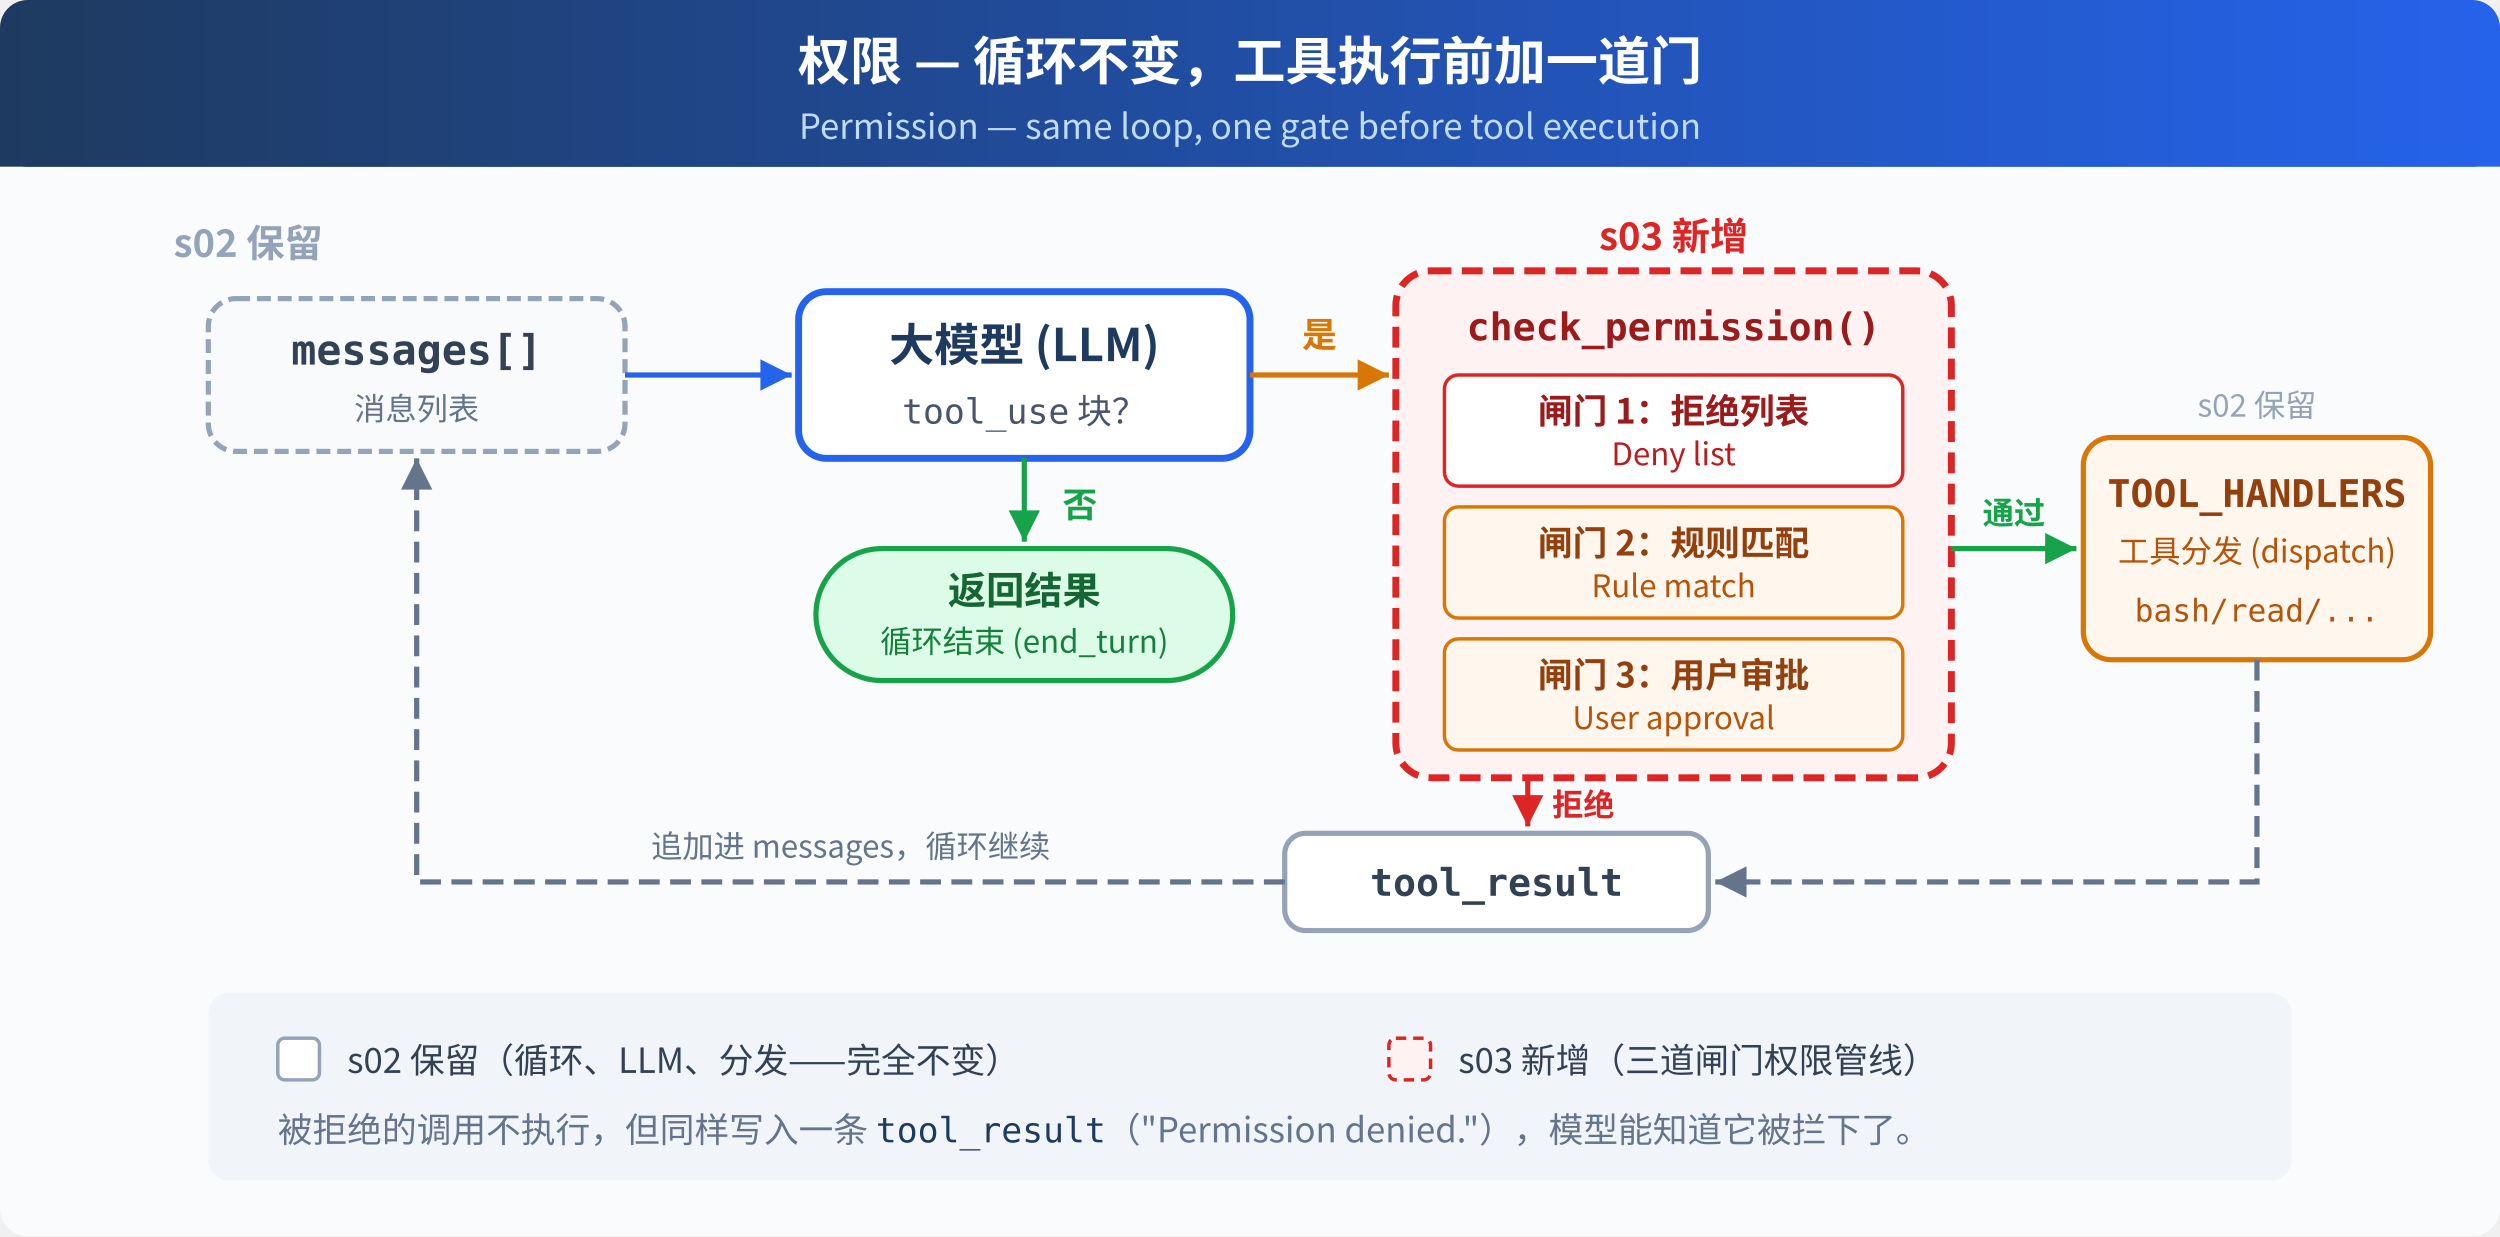
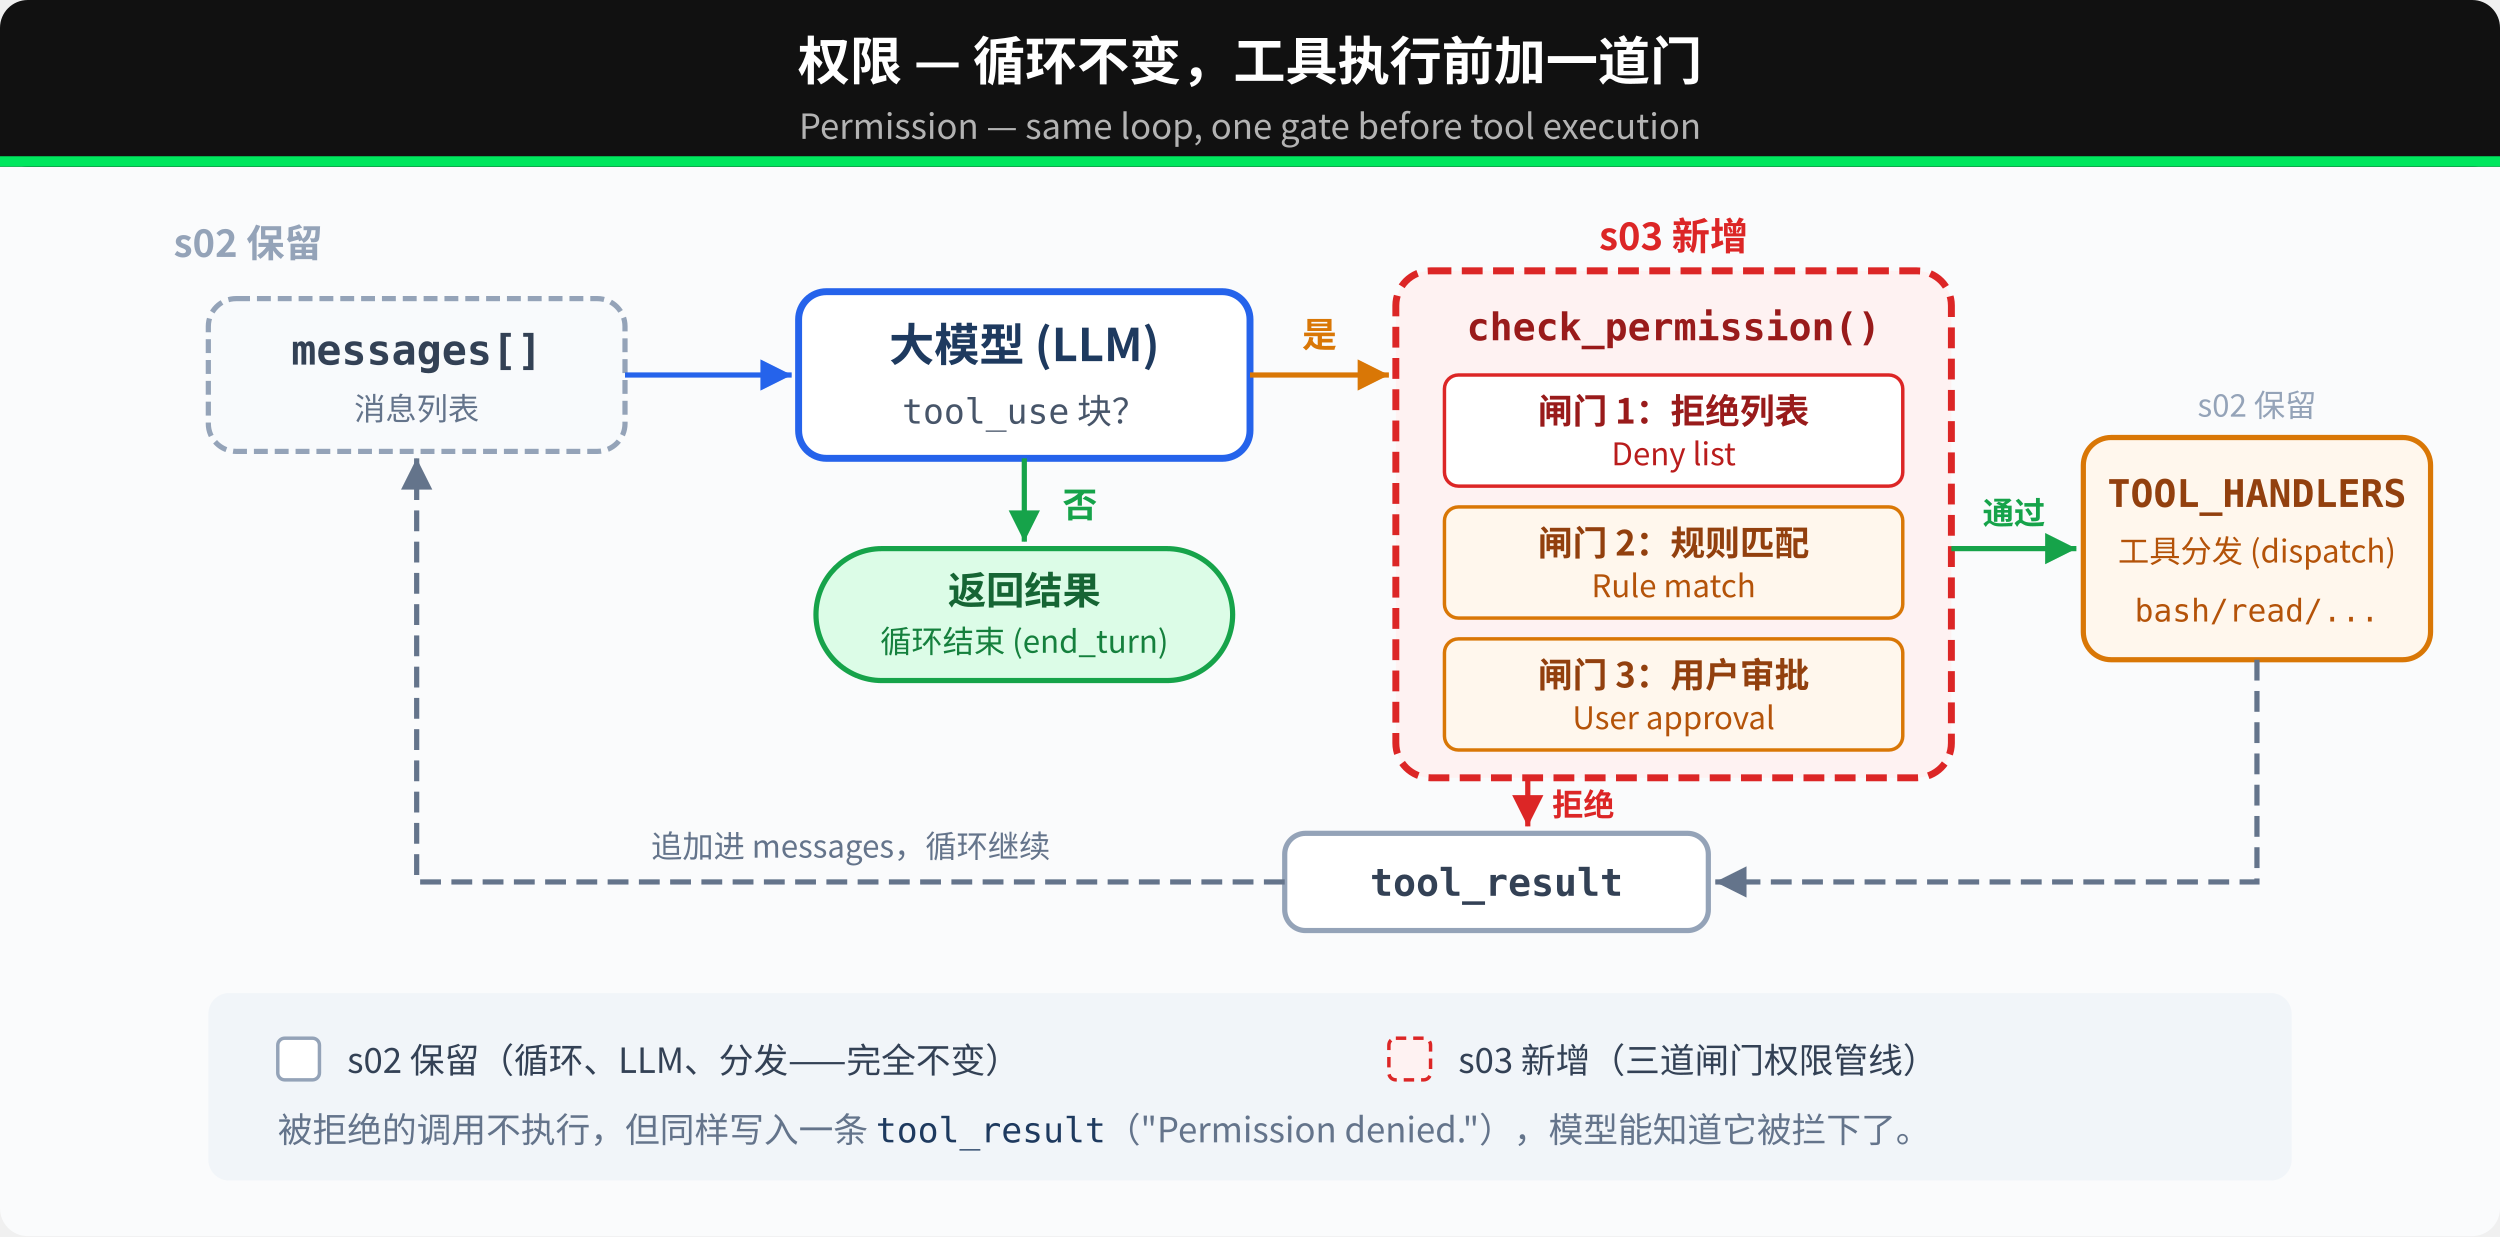
<svg xmlns="http://www.w3.org/2000/svg" viewBox="0 0 720 356" font-family="'PingFang SC', 'Noto Sans CJK SC', 'Microsoft YaHei', system-ui, -apple-system, sans-serif">
  <defs>
    <marker id="arrow" viewBox="0 0 10 10" refX="10" refY="5" markerWidth="6" markerHeight="6" orient="auto-start-reverse">
      <path d="M 0 0 L 10 5 L 0 10 z" fill="#64748b" />
    </marker>
    <marker id="arrow-blue" viewBox="0 0 10 10" refX="10" refY="5" markerWidth="6" markerHeight="6" orient="auto-start-reverse">
      <path d="M 0 0 L 10 5 L 0 10 z" fill="#2563eb" />
    </marker>
    <marker id="arrow-green" viewBox="0 0 10 10" refX="10" refY="5" markerWidth="6" markerHeight="6" orient="auto-start-reverse">
      <path d="M 0 0 L 10 5 L 0 10 z" fill="#16a34a" />
    </marker>
    <marker id="arrow-amber" viewBox="0 0 10 10" refX="10" refY="5" markerWidth="6" markerHeight="6" orient="auto-start-reverse">
      <path d="M 0 0 L 10 5 L 0 10 z" fill="#d97706" />
    </marker>
    <marker id="arrow-red" viewBox="0 0 10 10" refX="10" refY="5" markerWidth="6" markerHeight="6" orient="auto-start-reverse">
      <path d="M 0 0 L 10 5 L 0 10 z" fill="#dc2626" />
    </marker>
    <linearGradient id="header" x1="0" y1="0" x2="1" y2="0">
-       <stop offset="0%" stop-color="#1e3a5f" />
-       <stop offset="100%" stop-color="#2563eb" />
+       <stop offset="0%" stop-color="#111111" />
+       <stop offset="100%" stop-color="#111111" />
    </linearGradient>
  </defs>
  <rect width="720" height="356" fill="#fafbfc" rx="8" />
  <rect x="0" y="0" width="720" height="48" fill="url(#header)" rx="8" />
  <rect x="0" y="40" width="720" height="8" fill="url(#header)" />
+   <rect x="0" y="45" width="720" height="3" fill="#00e75e" />
  <text x="360" y="23" fill="#ffffff" font-size="15" font-weight="700" text-anchor="middle">权限 — 循环不变，工具执行前加一道门</text>
-   <text x="360" y="40" fill="#bfdbfe" font-size="10" text-anchor="middle">Permission — same loop, one gate before tool execution</text>
+   <text x="360" y="40" fill="#b3b3b3" font-size="10" text-anchor="middle">Permission — same loop, one gate before tool execution</text>
  <text x="50" y="74" fill="#94a3b8" font-size="11" font-weight="600">s02 保留</text>
  <rect x="60" y="86" width="120" height="44" rx="8" fill="#f8fafc" stroke="#94a3b8" stroke-width="1.5" stroke-dasharray="4,2" />
  <text x="120" y="105" fill="#334155" font-size="12" font-weight="600" text-anchor="middle" font-family="ui-monospace, 'SF Mono', Menlo, Consolas, monospace">messages[]</text>
  <text x="120" y="121" fill="#64748b" font-size="9" text-anchor="middle">消息列表</text>
  <line x1="180" y1="108" x2="228" y2="108" stroke="#2563eb" stroke-width="1.5" marker-end="url(#arrow-blue)" />
  <rect x="230" y="84" width="130" height="48" rx="8" fill="#ffffff" stroke="#2563eb" stroke-width="2" />
  <text x="295" y="104" fill="#1e3a5f" font-size="13" font-weight="700" text-anchor="middle">大模型 (LLM)</text>
  <text x="295" y="122" fill="#475569" font-size="10" text-anchor="middle">
    <tspan font-family="ui-monospace, 'SF Mono', Menlo, Consolas, monospace">tool_use</tspan> 块？</text>
  <line x1="295" y1="132" x2="295" y2="156" stroke="#16a34a" stroke-width="1.5" marker-end="url(#arrow-green)" />
  <text x="306" y="149" fill="#16a34a" font-size="10" font-weight="600">否</text>
  <rect x="235" y="158" width="120" height="38" rx="19" fill="#dcfce7" stroke="#16a34a" stroke-width="1.5" />
  <text x="295" y="174" fill="#166534" font-size="11" font-weight="600" text-anchor="middle">返回结果</text>
  <text x="295" y="188" fill="#15803d" font-size="9" text-anchor="middle">循环结束 (end_turn)</text>
  <line x1="360" y1="108" x2="400" y2="108" stroke="#d97706" stroke-width="1.5" marker-end="url(#arrow-amber)" />
  <text x="380" y="100" fill="#d97706" font-size="10" font-weight="600" text-anchor="middle">是</text>
  <text x="482" y="72" fill="#dc2626" font-size="11" font-weight="600" text-anchor="middle">s03 新增</text>
  <rect x="402" y="78" width="160" height="146" rx="10" fill="#fef2f2" stroke="#dc2626" stroke-width="2" stroke-dasharray="6,3" />
  <text x="482" y="98" fill="#991b1b" font-size="11" font-weight="700" text-anchor="middle" font-family="ui-monospace, 'SF Mono', Menlo, Consolas, monospace">check_permission()</text>
  <rect x="416" y="108" width="132" height="32" rx="4" fill="#ffffff" stroke="#dc2626" stroke-width="1" />
  <text x="482" y="122" fill="#991b1b" font-size="10" font-weight="600" text-anchor="middle">闸门 1：拒绝列表</text>
  <text x="482" y="134" fill="#b91c1c" font-size="9" text-anchor="middle">Deny list</text>
  <rect x="416" y="146" width="132" height="32" rx="4" fill="#fff7ed" stroke="#d97706" stroke-width="1" />
  <text x="482" y="160" fill="#92400e" font-size="10" font-weight="600" text-anchor="middle">闸门 2：规则匹配</text>
  <text x="482" y="172" fill="#b45309" font-size="9" text-anchor="middle">Rule match</text>
  <rect x="416" y="184" width="132" height="32" rx="4" fill="#fff7ed" stroke="#d97706" stroke-width="1" />
  <text x="482" y="198" fill="#92400e" font-size="10" font-weight="600" text-anchor="middle">闸门 3：用户审批</text>
  <text x="482" y="210" fill="#b45309" font-size="9" text-anchor="middle">User approval</text>
  <path d="M 440 224 L 440 238" fill="none" stroke="#dc2626" stroke-width="1.5" marker-end="url(#arrow-red)" />
  <text x="447" y="235" fill="#dc2626" font-size="9" font-weight="600">拒绝</text>
  <line x1="562" y1="158" x2="598" y2="158" stroke="#16a34a" stroke-width="1.5" marker-end="url(#arrow-green)" />
  <text x="580" y="151" fill="#16a34a" font-size="9" font-weight="600" text-anchor="middle">通过</text>
  <text x="650" y="120" fill="#94a3b8" font-size="9" text-anchor="middle">s02 保留</text>
  <rect x="600" y="126" width="100" height="64" rx="8" fill="#fff7ed" stroke="#d97706" stroke-width="1.5" />
  <text x="650" y="146" fill="#92400e" font-size="11" font-weight="600" text-anchor="middle" font-family="ui-monospace, 'SF Mono', Menlo, Consolas, monospace">TOOL_HANDLERS</text>
  <text x="650" y="162" fill="#b45309" font-size="9" text-anchor="middle">工具分发 (dispatch)</text>
  <text x="650" y="179" fill="#b45309" font-size="9" text-anchor="middle" font-family="ui-monospace, 'SF Mono', Menlo, Consolas, monospace">bash/read/...</text>
  <path d="M 650 190 L 650 254 L 494 254" fill="none" stroke="#64748b" stroke-width="1.5" marker-end="url(#arrow)" stroke-dasharray="6,3" />
  <rect x="370" y="240" width="122" height="28" rx="6" fill="#ffffff" stroke="#94a3b8" stroke-width="1.5" />
  <text x="431" y="258" fill="#334155" font-size="11" font-weight="600" text-anchor="middle" font-family="ui-monospace, 'SF Mono', Menlo, Consolas, monospace">tool_result</text>
  <path d="M 370 254 L 120 254 L 120 132" fill="none" stroke="#64748b" stroke-width="1.5" marker-end="url(#arrow)" stroke-dasharray="6,3" />
  <text x="245" y="247" fill="#64748b" font-size="9" text-anchor="middle">追加进 messages，循环继续</text>
  <rect x="60" y="286" width="600" height="54" rx="6" fill="#f1f5f9" />
  <rect x="80" y="299" width="12" height="12" rx="2" fill="#ffffff" stroke="#94a3b8" stroke-width="1" />
  <text x="100" y="309" fill="#334155" font-size="10">s02 保留（循环、LLM、分发——完全不变）</text>
  <rect x="400" y="299" width="12" height="12" rx="2" fill="#fef2f2" stroke="#dc2626" stroke-width="1" stroke-dasharray="3,2" />
  <text x="420" y="309" fill="#334155" font-size="10">s03 新增（三道闸门权限管线）</text>
  <text x="80" y="329" fill="#64748b" font-size="10">被拒绝的调用不执行，但同样写入一条 <tspan fill="#1e3a5f" font-family="ui-monospace, 'SF Mono', Menlo, Consolas, monospace">tool_result</tspan>（"Permission denied."），模型能知道它被拦下了。</text>
</svg>
